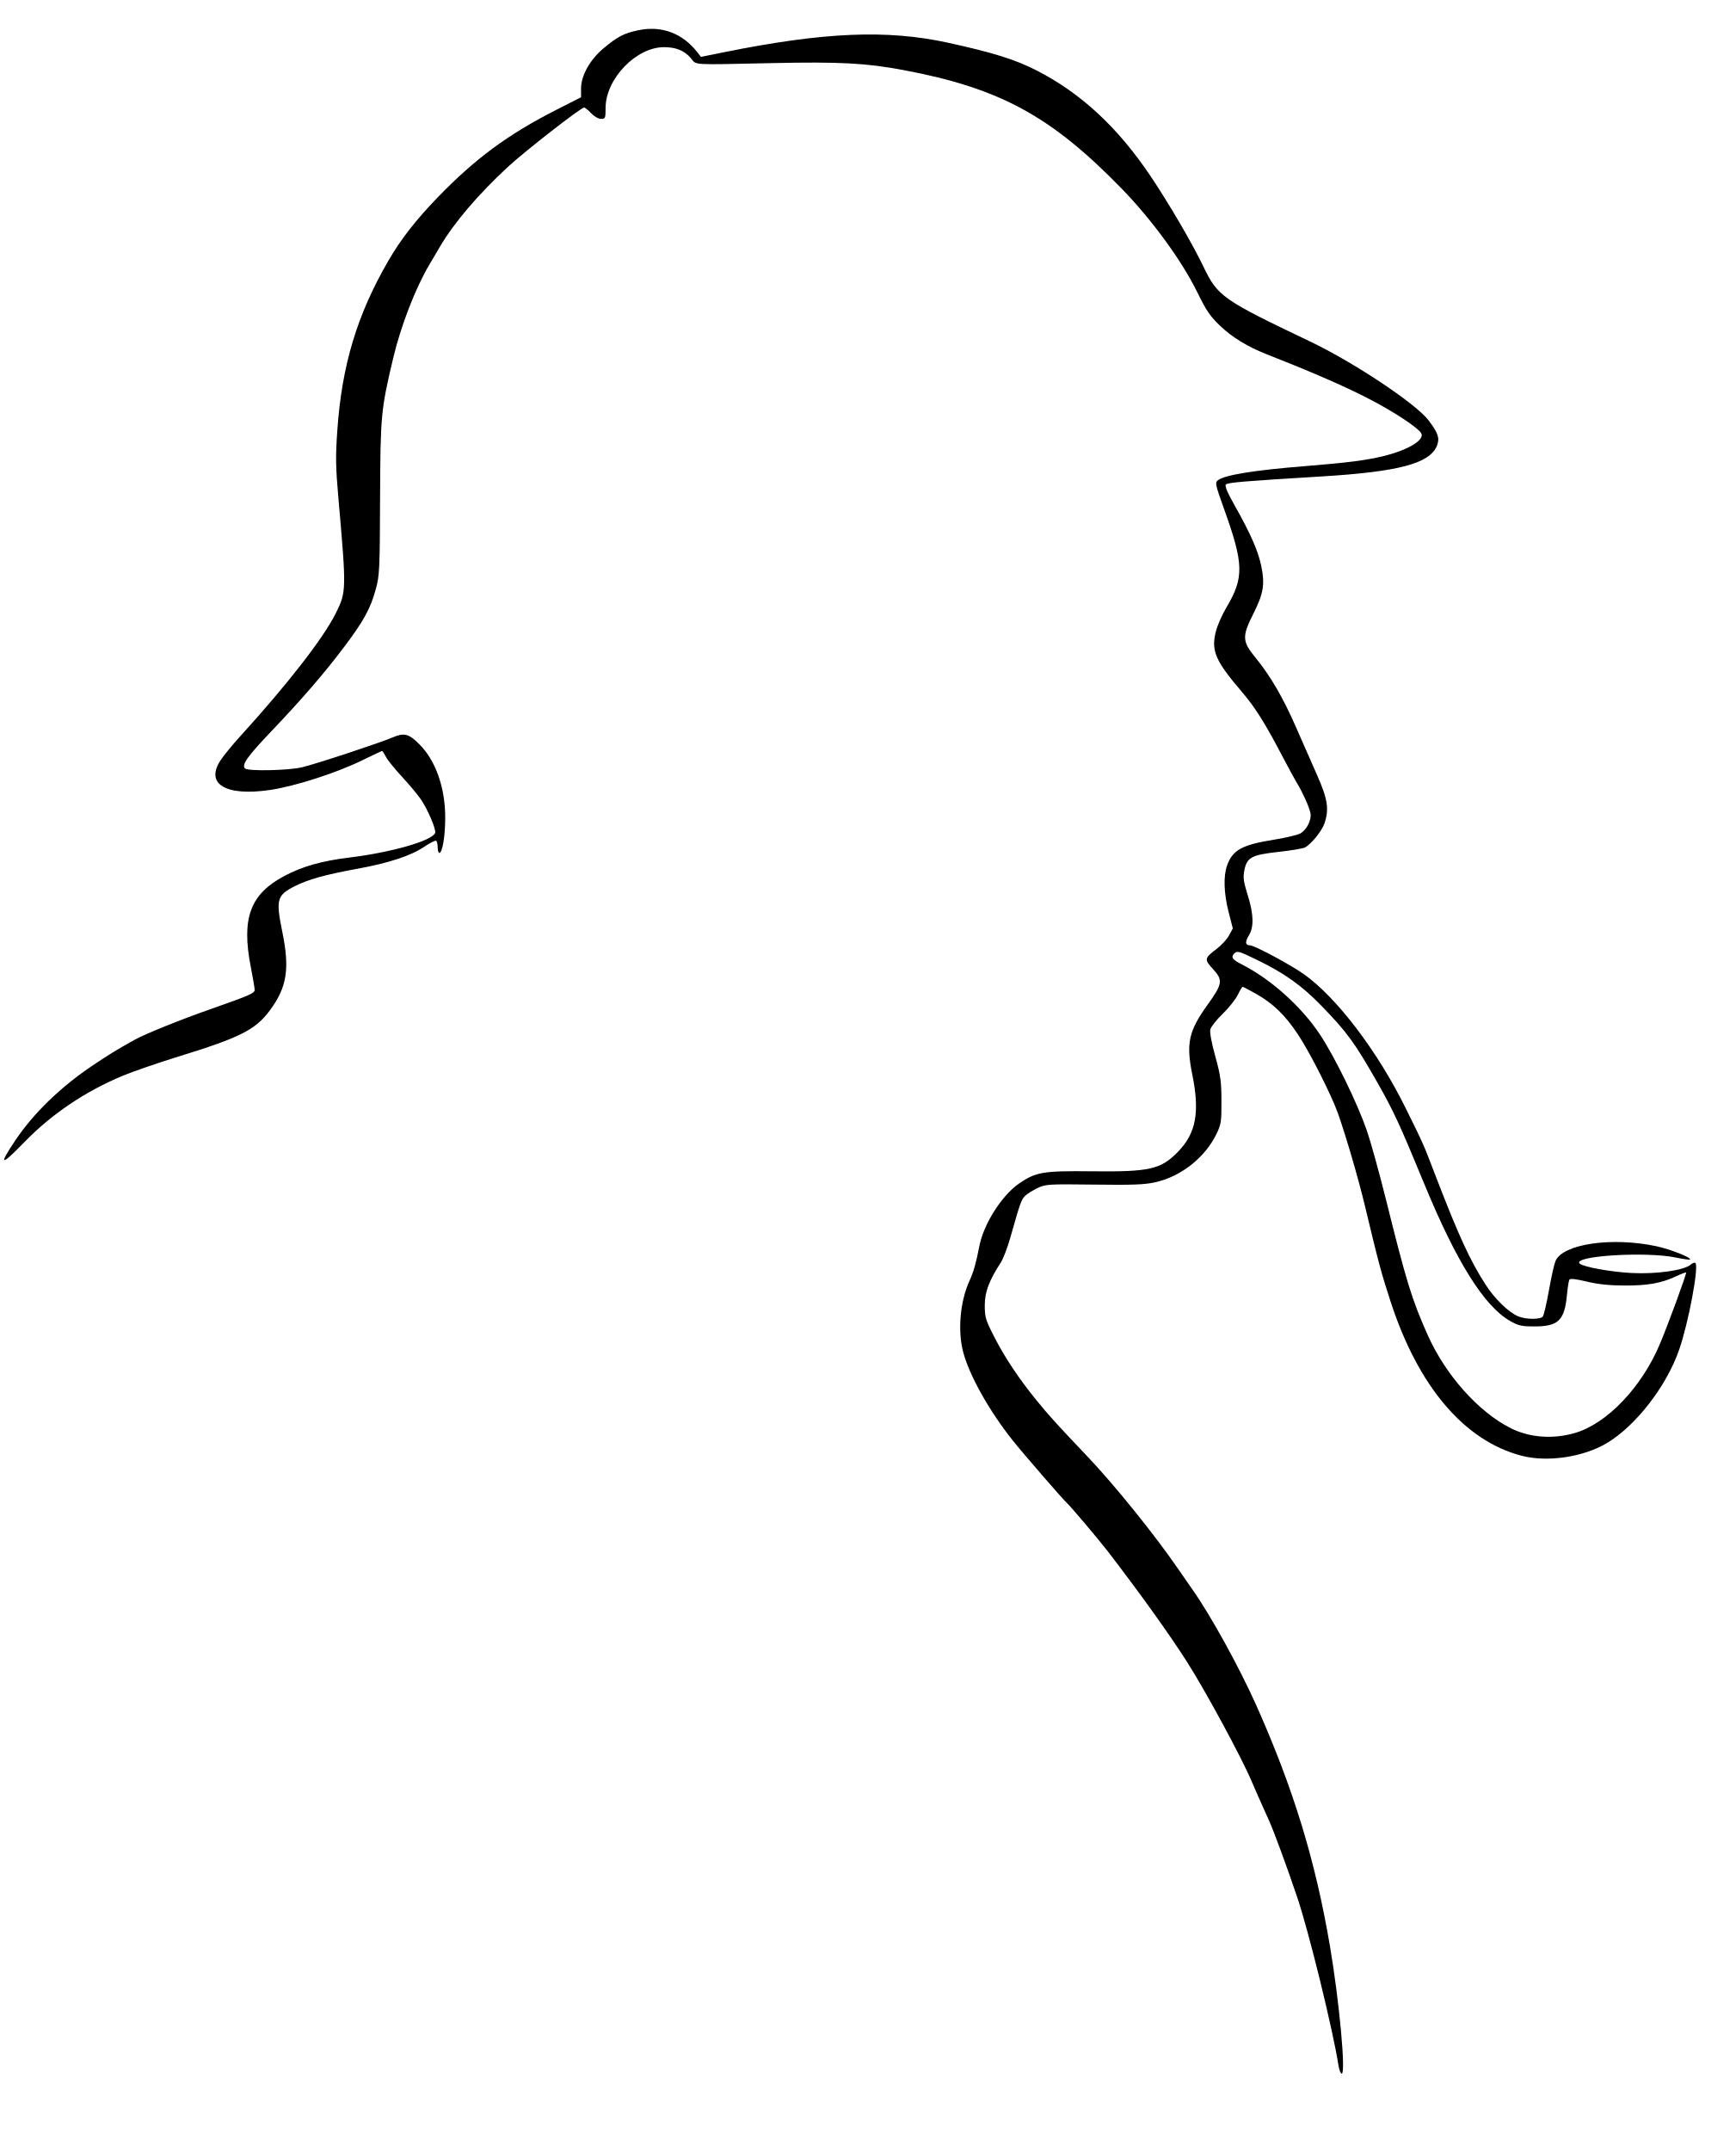
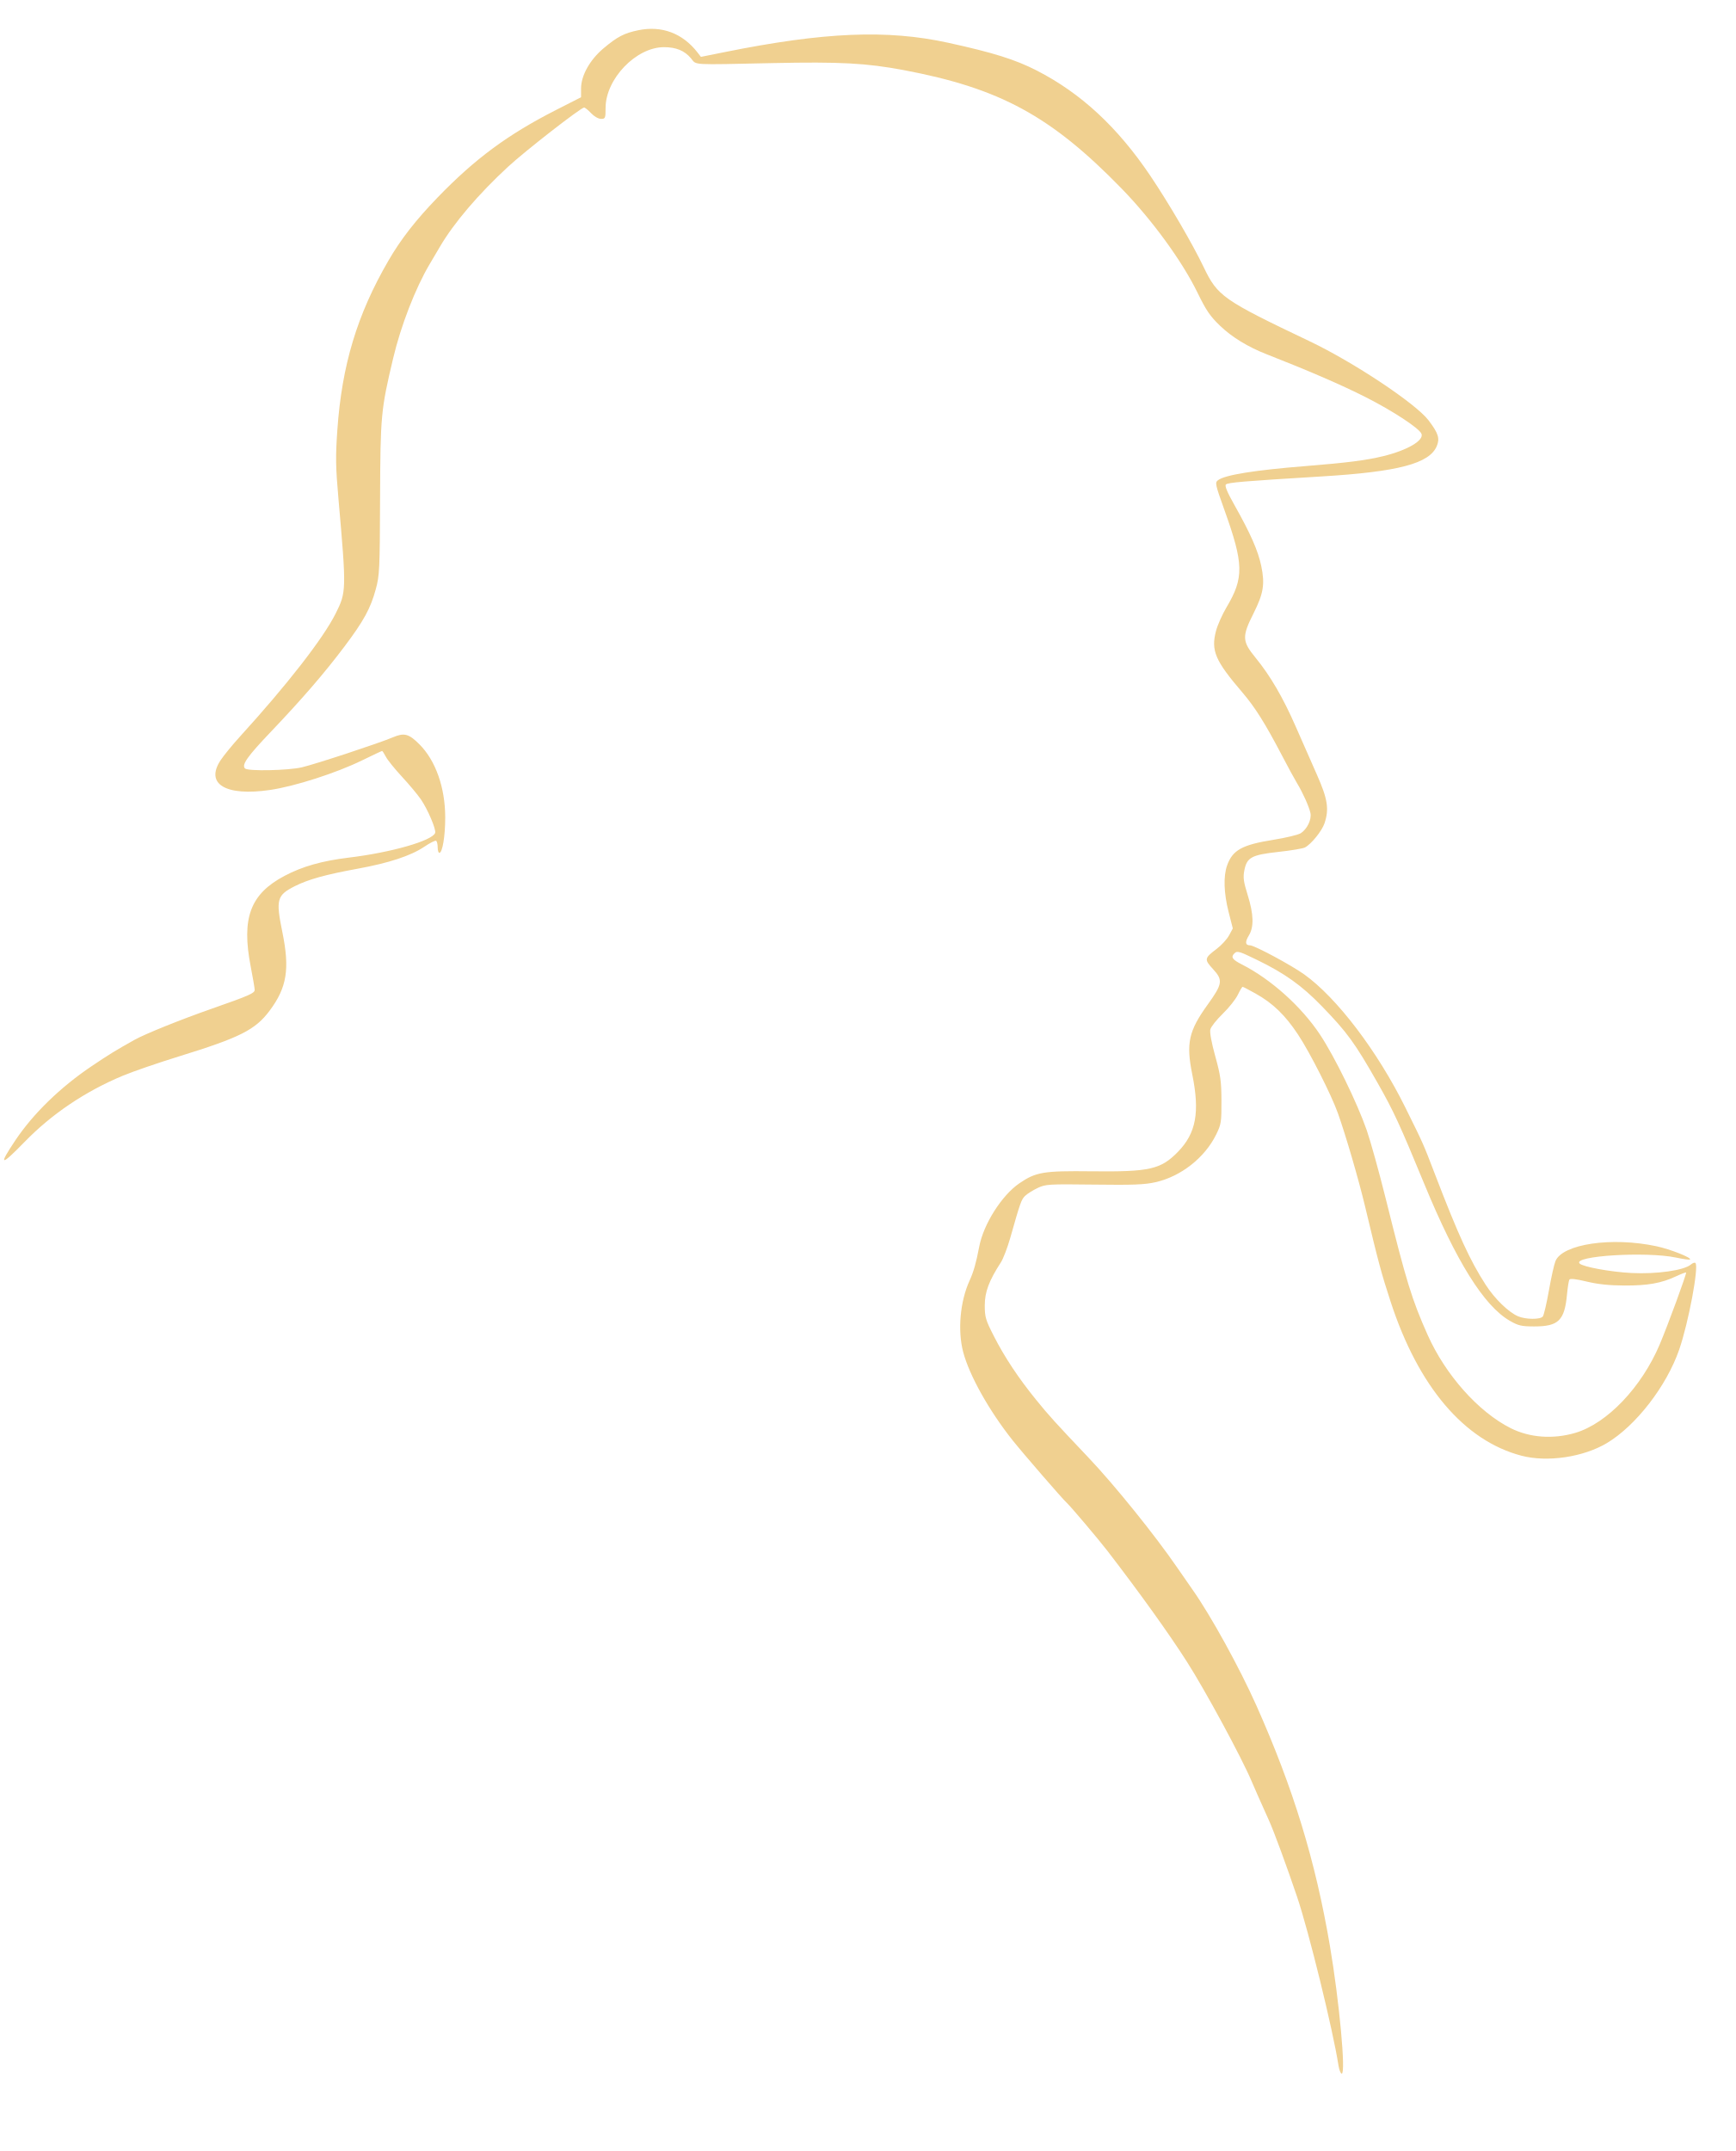
- <svg xmlns="http://www.w3.org/2000/svg" width="920" height="1140" viewBox="0 0 920 1140">
+ <svg xmlns="http://www.w3.org/2000/svg" viewBox="0 0 920 1140" height="1140" width="920">
  <g>
-     <path d="M 709.51 1094.75 C706.58,1075.87 693.72,1023.50 687.57,1005.35 C682.01,988.92 675.33,970.77 672.73,965.00 C667.61,953.62 665.20,948.17 663.43,944.00 C658.12,931.42 638.89,895.92 629.14,880.67 C619.61,865.75 604.08,844.11 587.00,821.92 C582.30,815.82 567.42,798.23 565.48,796.50 C563.29,794.54 542.36,770.37 536.79,763.38 C524.28,747.66 513.77,728.88 510.53,716.46 C507.56,705.04 508.94,689.68 513.91,678.79 C516.08,674.04 517.41,669.38 519.06,660.71 C521.33,648.76 531.01,633.50 540.36,627.12 C549.12,621.14 553.12,620.47 578.50,620.77 C609.47,621.12 615.30,619.80 624.47,610.37 C634.00,600.57 636.05,589.49 632.01,569.55 C628.64,552.90 630.05,546.45 640.16,532.42 C648.05,521.47 648.36,519.44 643.03,513.65 C638.23,508.44 638.34,507.87 645.00,502.83 C647.47,500.95 650.40,497.77 651.49,495.74 L 653.48 492.06 L 651.24 483.28 C648.72,473.41 648.42,464.36 650.45,458.68 C653.36,450.51 658.35,447.75 675.01,445.08 C681.69,444.01 688.23,442.42 689.56,441.56 C692.90,439.37 695.31,434.32 694.64,430.94 C693.99,427.68 690.53,419.99 687.48,415.00 C686.30,413.08 682.77,406.57 679.62,400.55 C670.67,383.43 665.27,374.82 658.44,366.86 C644.14,350.16 641.85,344.83 644.55,334.46 C645.36,331.35 647.86,325.73 650.09,321.96 C659.47,306.17 659.32,298.97 648.99,270.16 C644.11,256.54 643.95,255.76 645.68,254.47 C649.42,251.69 664.97,249.19 692.00,247.02 C713.96,245.26 723.99,243.98 733.00,241.81 C745.91,238.69 754.93,233.44 753.48,229.89 C752.28,226.95 738.30,217.78 723.93,210.50 C711.20,204.05 693.77,196.50 671.50,187.79 C661.48,183.87 653.02,178.70 646.74,172.67 C641.40,167.55 639.36,164.54 634.71,155.00 C626.61,138.39 610.63,116.48 594.60,100.00 C557.14,61.49 530.04,46.76 479.00,37.15 C459.20,33.43 445.22,32.68 409.72,33.43 C365.40,34.38 369.39,34.61 366.25,30.88 C362.85,26.84 358.38,25.00 351.97,25.00 C337.17,25.00 321.00,41.83 321.00,57.25 C321.00,62.66 320.86,63.00 318.58,63.00 C317.20,63.00 314.96,61.72 313.34,60.00 C311.78,58.35 310.11,57.00 309.62,57.00 C307.92,57.00 278.42,79.96 269.32,88.37 C253.65,102.83 240.62,118.11 233.25,130.67 C232.01,132.77 229.53,136.98 227.74,140.00 C220.19,152.74 212.50,172.57 208.40,189.89 C201.91,217.21 201.64,220.20 201.47,264.00 C201.33,301.99 201.19,304.98 199.18,312.31 C196.40,322.52 192.81,329.06 182.52,342.74 C172.08,356.63 160.01,370.60 143.53,387.89 C131.07,400.96 127.97,405.37 129.88,407.28 C131.40,408.80 152.76,408.37 160.01,406.67 C167.33,404.95 200.96,393.87 208.23,390.78 C214.27,388.21 216.70,388.85 222.35,394.51 C230.94,403.10 236.00,417.48 236.00,433.30 C236.00,443.16 234.52,452.00 232.88,452.00 C232.40,452.00 232.00,450.68 232.00,449.06 C232.00,447.44 231.63,445.89 231.17,445.60 C230.71,445.32 227.90,446.74 224.92,448.75 C217.78,453.57 206.15,457.39 189.26,460.47 C172.68,463.49 163.33,466.09 156.29,469.65 C146.74,474.48 146.13,476.70 149.67,494.00 C153.67,513.58 152.10,523.34 142.95,535.61 C135.35,545.81 127.34,549.85 94.66,559.94 C83.75,563.31 70.48,567.88 65.17,570.09 C45.27,578.37 27.43,590.38 13.00,605.23 C0.26,618.33 -1.06,618.09 8.14,604.35 C17.59,590.23 31.95,576.27 48.45,565.14 C57.76,558.87 61.22,556.74 71.25,551.13 C76.94,547.95 95.73,540.38 112.50,534.51 C132.26,527.59 135.00,526.38 135.00,524.60 C135.00,523.78 134.06,518.24 132.90,512.30 C127.90,486.56 132.64,473.82 150.80,464.21 C160.28,459.19 170.69,456.24 185.00,454.51 C207.33,451.81 229.07,445.60 230.65,441.46 C231.32,439.72 226.75,428.95 223.07,423.61 C221.35,421.11 216.84,415.71 213.04,411.61 C209.25,407.52 205.42,402.78 204.54,401.08 C203.67,399.39 202.76,398.00 202.54,398.00 C202.31,398.00 197.53,400.25 191.92,402.99 C178.25,409.68 156.35,416.72 143.22,418.66 C119.57,422.14 108.58,415.53 116.96,402.87 C118.65,400.33 123.28,394.67 127.26,390.30 C152.17,362.95 171.20,338.50 177.84,325.31 C183.65,313.77 183.67,312.96 179.42,264.50 C177.91,247.31 177.82,242.16 178.82,227.89 C181.22,193.50 189.30,166.72 205.91,138.11 C212.49,126.76 220.30,116.74 231.91,104.71 C251.77,84.15 269.13,71.32 294.75,58.28 L 308.00 51.54 L 308.00 46.93 C308.00,40.03 312.70,31.64 319.99,25.54 C327.33,19.40 330.88,17.56 338.37,16.02 C350.78,13.46 361.82,17.61 369.74,27.82 L 371.54 30.14 L 384.02 27.63 C436.87,16.98 470.16,15.58 502.50,22.64 C526.39,27.86 538.19,31.55 549.50,37.35 C573.01,49.41 592.34,67.32 609.76,93.16 C619.59,107.76 632.06,129.10 637.99,141.48 C645.43,157.02 648.14,158.92 694.31,180.92 C717.55,191.99 750.42,213.85 757.20,222.73 C762.41,229.56 763.30,232.34 761.61,236.40 C757.73,245.69 741.22,250.04 700.50,252.51 C659.12,255.02 650.88,255.72 649.82,256.78 C649.11,257.49 650.51,260.88 654.34,267.66 C662.85,282.74 666.87,291.87 668.55,299.92 C670.57,309.62 669.76,314.54 664.39,325.22 C658.28,337.37 658.40,339.88 665.54,348.59 C673.34,358.11 680.09,369.68 686.87,385.16 C690.08,392.50 695.11,403.90 698.03,410.50 C703.79,423.49 704.62,428.81 702.07,436.38 C700.71,440.40 695.10,447.34 691.75,449.13 C690.70,449.70 684.41,450.76 677.78,451.48 C663.40,453.07 660.96,454.38 659.60,461.24 C658.85,465.04 659.15,467.22 661.35,474.30 C664.56,484.60 664.76,491.25 661.97,495.81 C659.88,499.24 660.08,501.00 662.56,501.00 C664.89,501.00 684.27,511.38 691.29,516.39 C708.64,528.77 730.17,557.10 744.95,587.00 C754.77,606.85 754.23,605.64 760.90,623.00 C773.09,654.73 779.26,668.16 787.54,680.95 C792.36,688.41 799.64,695.47 804.72,697.63 C808.74,699.34 816.41,699.41 817.79,697.75 C818.36,697.06 819.81,690.88 821.02,684.00 C822.23,677.12 823.80,670.09 824.51,668.37 C828.24,659.29 854.35,655.44 877.99,660.48 C885.29,662.03 896.78,666.56 895.83,667.50 C895.57,667.76 892.24,667.31 888.43,666.50 C872.67,663.16 833.27,665.60 837.33,669.66 C839.09,671.42 853.79,674.11 864.77,674.67 C878.06,675.36 892.70,673.28 896.26,670.20 C897.22,669.36 898.32,668.99 898.70,669.37 C900.62,671.28 895.01,701.14 890.06,715.38 C883.34,734.73 867.05,755.72 851.69,764.86 C839.19,772.29 820.18,775.09 806.50,771.51 C776.19,763.57 751.83,734.92 737.16,689.96 C732.16,674.65 730.75,669.38 723.58,639.36 C720.14,624.96 713.42,601.90 709.19,590.00 C705.74,580.30 694.34,557.78 688.11,548.38 C681.24,537.99 674.74,531.71 665.55,526.57 C662.05,524.61 658.95,523.00 658.68,523.00 C658.40,523.00 657.24,524.93 656.10,527.30 C654.95,529.66 651.36,534.17 648.11,537.31 C644.87,540.45 641.93,544.16 641.57,545.56 C641.18,547.13 642.17,552.56 644.18,559.80 C646.99,569.93 647.43,573.11 647.46,583.50 C647.50,594.68 647.31,595.89 644.68,601.25 C638.64,613.55 626.06,623.46 612.60,626.53 C606.82,627.85 600.78,628.09 580.00,627.82 C555.71,627.52 554.29,627.60 550.00,629.63 C547.53,630.80 544.57,632.65 543.43,633.75 C541.38,635.72 540.83,637.27 535.53,656.00 C534.04,661.22 531.79,667.11 530.52,669.07 C524.24,678.77 522.00,684.74 522.00,691.81 C522.00,698.04 522.45,699.56 526.80,708.09 C532.51,719.30 539.85,730.36 549.30,741.98 C556.04,750.28 559.24,753.81 576.97,772.50 C590.90,787.18 612.30,813.72 624.15,831.00 C626.60,834.58 630.19,839.75 632.13,842.50 C641.82,856.23 657.04,883.86 666.02,904.00 C685.61,947.98 697.25,986.04 704.96,1031.33 C709.92,1060.45 713.48,1099.00 711.22,1099.00 C710.65,1099.00 709.88,1097.09 709.51,1094.75 ZM 835.06 759.39 C851.89,754.39 870.15,735.25 879.78,712.50 C884.12,702.26 894.18,674.84 893.75,674.42 C893.57,674.24 891.19,675.14 888.46,676.42 C880.68,680.08 873.43,681.37 861.00,681.31 C852.97,681.27 846.94,680.64 841.01,679.20 C835.48,677.86 832.31,677.50 831.90,678.16 C831.55,678.72 830.99,682.21 830.64,685.91 C829.35,699.86 826.13,703.01 813.19,702.99 C806.52,702.98 804.82,702.59 800.38,700.04 C786.66,692.18 772.00,668.74 754.99,627.50 C741.94,595.85 738.71,588.85 730.27,574.00 C718.18,552.71 714.12,547.13 700.56,533.16 C690.02,522.30 681.02,515.88 666.40,508.77 C656.86,504.13 655.76,503.81 654.34,505.24 C652.31,507.26 653.17,508.54 658.32,511.16 C673.74,519.01 689.81,533.43 699.67,548.27 C707.43,559.94 719.40,584.44 724.47,599.00 C726.48,604.78 731.04,621.20 734.60,635.50 C745.52,679.41 748.38,688.69 756.76,707.50 C766.22,728.70 783.65,748.28 800.76,756.90 C810.82,761.97 823.31,762.88 835.06,759.39 Z" fill="rgba(0,0,0,1)" />
+     <path fill="#f0d090" d="M 709.51 1094.75 C706.58,1075.87 693.72,1023.50 687.57,1005.35 C682.01,988.92 675.33,970.77 672.73,965.00 C667.61,953.62 665.20,948.17 663.43,944.00 C658.12,931.42 638.89,895.92 629.14,880.67 C619.61,865.75 604.08,844.11 587.00,821.92 C582.30,815.82 567.42,798.23 565.48,796.50 C563.29,794.54 542.36,770.37 536.79,763.38 C524.28,747.66 513.77,728.88 510.53,716.46 C507.56,705.04 508.94,689.68 513.91,678.79 C516.08,674.04 517.41,669.38 519.06,660.71 C521.33,648.76 531.01,633.50 540.36,627.12 C549.12,621.14 553.12,620.47 578.50,620.77 C609.47,621.12 615.30,619.80 624.47,610.37 C634.00,600.57 636.05,589.49 632.01,569.55 C628.64,552.90 630.05,546.45 640.16,532.42 C648.05,521.47 648.36,519.44 643.03,513.65 C638.23,508.44 638.34,507.87 645.00,502.83 C647.47,500.95 650.40,497.77 651.49,495.74 L 653.48 492.06 L 651.24 483.28 C648.72,473.41 648.42,464.36 650.45,458.68 C653.36,450.51 658.35,447.75 675.01,445.08 C681.69,444.01 688.23,442.42 689.56,441.56 C692.90,439.37 695.31,434.32 694.64,430.94 C693.99,427.68 690.53,419.99 687.48,415.00 C686.30,413.08 682.77,406.57 679.62,400.55 C670.67,383.43 665.27,374.82 658.44,366.86 C644.14,350.16 641.85,344.83 644.55,334.46 C645.36,331.35 647.86,325.73 650.09,321.96 C659.47,306.17 659.32,298.97 648.99,270.16 C644.11,256.54 643.95,255.76 645.68,254.47 C649.42,251.69 664.97,249.19 692.00,247.02 C713.96,245.26 723.99,243.98 733.00,241.81 C745.91,238.69 754.93,233.44 753.48,229.89 C752.28,226.95 738.30,217.78 723.93,210.50 C711.20,204.05 693.77,196.50 671.50,187.79 C661.48,183.87 653.02,178.70 646.74,172.67 C641.40,167.55 639.36,164.54 634.71,155.00 C626.61,138.39 610.63,116.48 594.60,100.00 C557.14,61.49 530.04,46.76 479.00,37.15 C459.20,33.43 445.22,32.68 409.72,33.43 C365.40,34.38 369.39,34.61 366.25,30.88 C362.85,26.84 358.38,25.00 351.97,25.00 C337.17,25.00 321.00,41.83 321.00,57.25 C321.00,62.66 320.86,63.00 318.58,63.00 C317.20,63.00 314.96,61.72 313.34,60.00 C311.78,58.35 310.11,57.00 309.62,57.00 C307.92,57.00 278.42,79.96 269.32,88.37 C253.65,102.83 240.62,118.11 233.25,130.67 C232.01,132.77 229.53,136.98 227.74,140.00 C220.19,152.74 212.50,172.57 208.40,189.89 C201.91,217.21 201.64,220.20 201.47,264.00 C201.33,301.99 201.19,304.98 199.18,312.31 C196.40,322.52 192.81,329.06 182.52,342.74 C172.08,356.63 160.01,370.60 143.53,387.89 C131.07,400.96 127.97,405.37 129.88,407.28 C131.40,408.80 152.76,408.37 160.01,406.67 C167.33,404.95 200.96,393.87 208.23,390.78 C214.27,388.21 216.70,388.85 222.35,394.51 C230.94,403.10 236.00,417.48 236.00,433.30 C236.00,443.16 234.52,452.00 232.88,452.00 C232.40,452.00 232.00,450.68 232.00,449.06 C232.00,447.44 231.63,445.89 231.17,445.60 C230.71,445.32 227.90,446.74 224.92,448.75 C217.78,453.57 206.15,457.39 189.26,460.47 C172.68,463.49 163.33,466.09 156.29,469.65 C146.74,474.48 146.13,476.70 149.67,494.00 C153.67,513.58 152.10,523.34 142.95,535.61 C135.35,545.81 127.34,549.85 94.66,559.94 C83.75,563.31 70.48,567.88 65.17,570.09 C45.27,578.37 27.43,590.38 13.00,605.23 C0.26,618.33 -1.06,618.09 8.14,604.35 C17.59,590.23 31.95,576.27 48.45,565.14 C57.76,558.87 61.22,556.74 71.25,551.13 C76.94,547.95 95.73,540.38 112.50,534.51 C132.26,527.59 135.00,526.38 135.00,524.60 C135.00,523.78 134.06,518.24 132.90,512.30 C127.90,486.56 132.64,473.82 150.80,464.21 C160.28,459.19 170.69,456.24 185.00,454.51 C207.33,451.81 229.07,445.60 230.65,441.46 C231.32,439.72 226.75,428.95 223.07,423.61 C221.35,421.11 216.84,415.71 213.04,411.61 C209.25,407.52 205.42,402.78 204.54,401.08 C203.67,399.39 202.76,398.00 202.54,398.00 C202.31,398.00 197.53,400.25 191.92,402.99 C178.25,409.68 156.35,416.72 143.22,418.66 C119.57,422.14 108.58,415.53 116.96,402.87 C118.65,400.33 123.28,394.67 127.26,390.30 C152.17,362.95 171.20,338.50 177.84,325.31 C183.65,313.77 183.67,312.96 179.42,264.50 C177.91,247.31 177.82,242.16 178.82,227.89 C181.22,193.50 189.30,166.72 205.91,138.11 C212.49,126.76 220.30,116.74 231.91,104.71 C251.77,84.15 269.13,71.32 294.75,58.28 L 308.00 51.54 L 308.00 46.93 C308.00,40.03 312.70,31.64 319.99,25.54 C327.33,19.40 330.88,17.56 338.37,16.02 C350.78,13.46 361.82,17.61 369.74,27.82 L 371.54 30.14 L 384.02 27.63 C436.87,16.98 470.16,15.58 502.50,22.64 C526.39,27.86 538.19,31.55 549.50,37.35 C573.01,49.41 592.34,67.32 609.76,93.16 C619.59,107.76 632.06,129.10 637.99,141.48 C645.43,157.02 648.14,158.92 694.31,180.92 C717.55,191.99 750.42,213.85 757.20,222.73 C762.41,229.56 763.30,232.34 761.61,236.40 C757.73,245.69 741.22,250.04 700.50,252.51 C659.12,255.02 650.88,255.72 649.82,256.78 C649.11,257.49 650.51,260.88 654.34,267.66 C662.85,282.74 666.87,291.87 668.55,299.92 C670.57,309.62 669.76,314.54 664.39,325.22 C658.28,337.37 658.40,339.88 665.54,348.59 C673.34,358.11 680.09,369.68 686.87,385.16 C690.08,392.50 695.11,403.90 698.03,410.50 C703.79,423.49 704.62,428.81 702.07,436.38 C700.71,440.40 695.10,447.34 691.75,449.13 C690.70,449.70 684.41,450.76 677.78,451.48 C663.40,453.07 660.96,454.38 659.60,461.24 C658.85,465.04 659.15,467.22 661.35,474.30 C664.56,484.60 664.76,491.25 661.97,495.81 C659.88,499.24 660.08,501.00 662.56,501.00 C664.89,501.00 684.27,511.38 691.29,516.39 C708.64,528.77 730.17,557.10 744.95,587.00 C754.77,606.85 754.23,605.64 760.90,623.00 C773.09,654.73 779.26,668.16 787.54,680.95 C792.36,688.41 799.64,695.47 804.72,697.63 C808.74,699.34 816.41,699.41 817.79,697.75 C818.36,697.06 819.81,690.88 821.02,684.00 C822.23,677.12 823.80,670.09 824.51,668.37 C828.24,659.29 854.35,655.44 877.99,660.48 C885.29,662.03 896.78,666.56 895.83,667.50 C895.57,667.76 892.24,667.31 888.43,666.50 C872.67,663.16 833.27,665.60 837.33,669.66 C839.09,671.42 853.79,674.11 864.77,674.67 C878.06,675.36 892.70,673.28 896.26,670.20 C897.22,669.36 898.32,668.99 898.70,669.37 C900.62,671.28 895.01,701.14 890.06,715.38 C883.34,734.73 867.05,755.72 851.69,764.86 C839.19,772.29 820.18,775.09 806.50,771.51 C776.19,763.57 751.83,734.92 737.16,689.96 C732.16,674.65 730.75,669.38 723.58,639.36 C720.14,624.96 713.42,601.90 709.19,590.00 C705.74,580.30 694.34,557.78 688.11,548.38 C681.24,537.99 674.74,531.71 665.55,526.57 C662.05,524.61 658.95,523.00 658.68,523.00 C658.40,523.00 657.24,524.93 656.10,527.30 C654.95,529.66 651.36,534.17 648.11,537.31 C644.87,540.45 641.93,544.16 641.57,545.56 C641.18,547.13 642.17,552.56 644.18,559.80 C646.99,569.93 647.43,573.11 647.46,583.50 C647.50,594.68 647.31,595.89 644.68,601.25 C638.64,613.55 626.06,623.46 612.60,626.53 C606.82,627.85 600.78,628.09 580.00,627.82 C555.71,627.52 554.29,627.60 550.00,629.63 C547.53,630.80 544.57,632.65 543.43,633.75 C541.38,635.72 540.83,637.27 535.53,656.00 C534.04,661.22 531.79,667.11 530.52,669.07 C524.24,678.77 522.00,684.74 522.00,691.81 C522.00,698.04 522.45,699.56 526.80,708.09 C532.51,719.30 539.85,730.36 549.30,741.98 C556.04,750.28 559.24,753.81 576.97,772.50 C590.90,787.18 612.30,813.72 624.15,831.00 C626.60,834.58 630.19,839.75 632.13,842.50 C641.82,856.23 657.04,883.86 666.02,904.00 C685.61,947.98 697.25,986.04 704.96,1031.33 C709.92,1060.45 713.48,1099.00 711.22,1099.00 C710.65,1099.00 709.88,1097.09 709.51,1094.75 ZM 835.06 759.39 C851.89,754.39 870.15,735.25 879.78,712.50 C884.12,702.26 894.18,674.84 893.75,674.42 C893.57,674.24 891.19,675.14 888.46,676.42 C880.68,680.08 873.43,681.37 861.00,681.31 C852.97,681.27 846.94,680.64 841.01,679.20 C835.48,677.86 832.31,677.50 831.90,678.16 C831.55,678.72 830.99,682.21 830.64,685.91 C829.35,699.86 826.13,703.01 813.19,702.99 C806.52,702.98 804.82,702.59 800.38,700.04 C786.66,692.18 772.00,668.74 754.99,627.50 C741.94,595.85 738.71,588.85 730.27,574.00 C718.18,552.71 714.12,547.13 700.56,533.16 C690.02,522.30 681.02,515.88 666.40,508.77 C656.86,504.13 655.76,503.81 654.34,505.24 C652.31,507.26 653.17,508.54 658.32,511.16 C673.74,519.01 689.81,533.43 699.67,548.27 C707.43,559.94 719.40,584.44 724.47,599.00 C726.48,604.78 731.04,621.20 734.60,635.50 C745.52,679.41 748.38,688.69 756.76,707.50 C766.22,728.70 783.65,748.28 800.76,756.90 C810.82,761.97 823.31,762.88 835.06,759.39 Z" />
  </g>
</svg>
